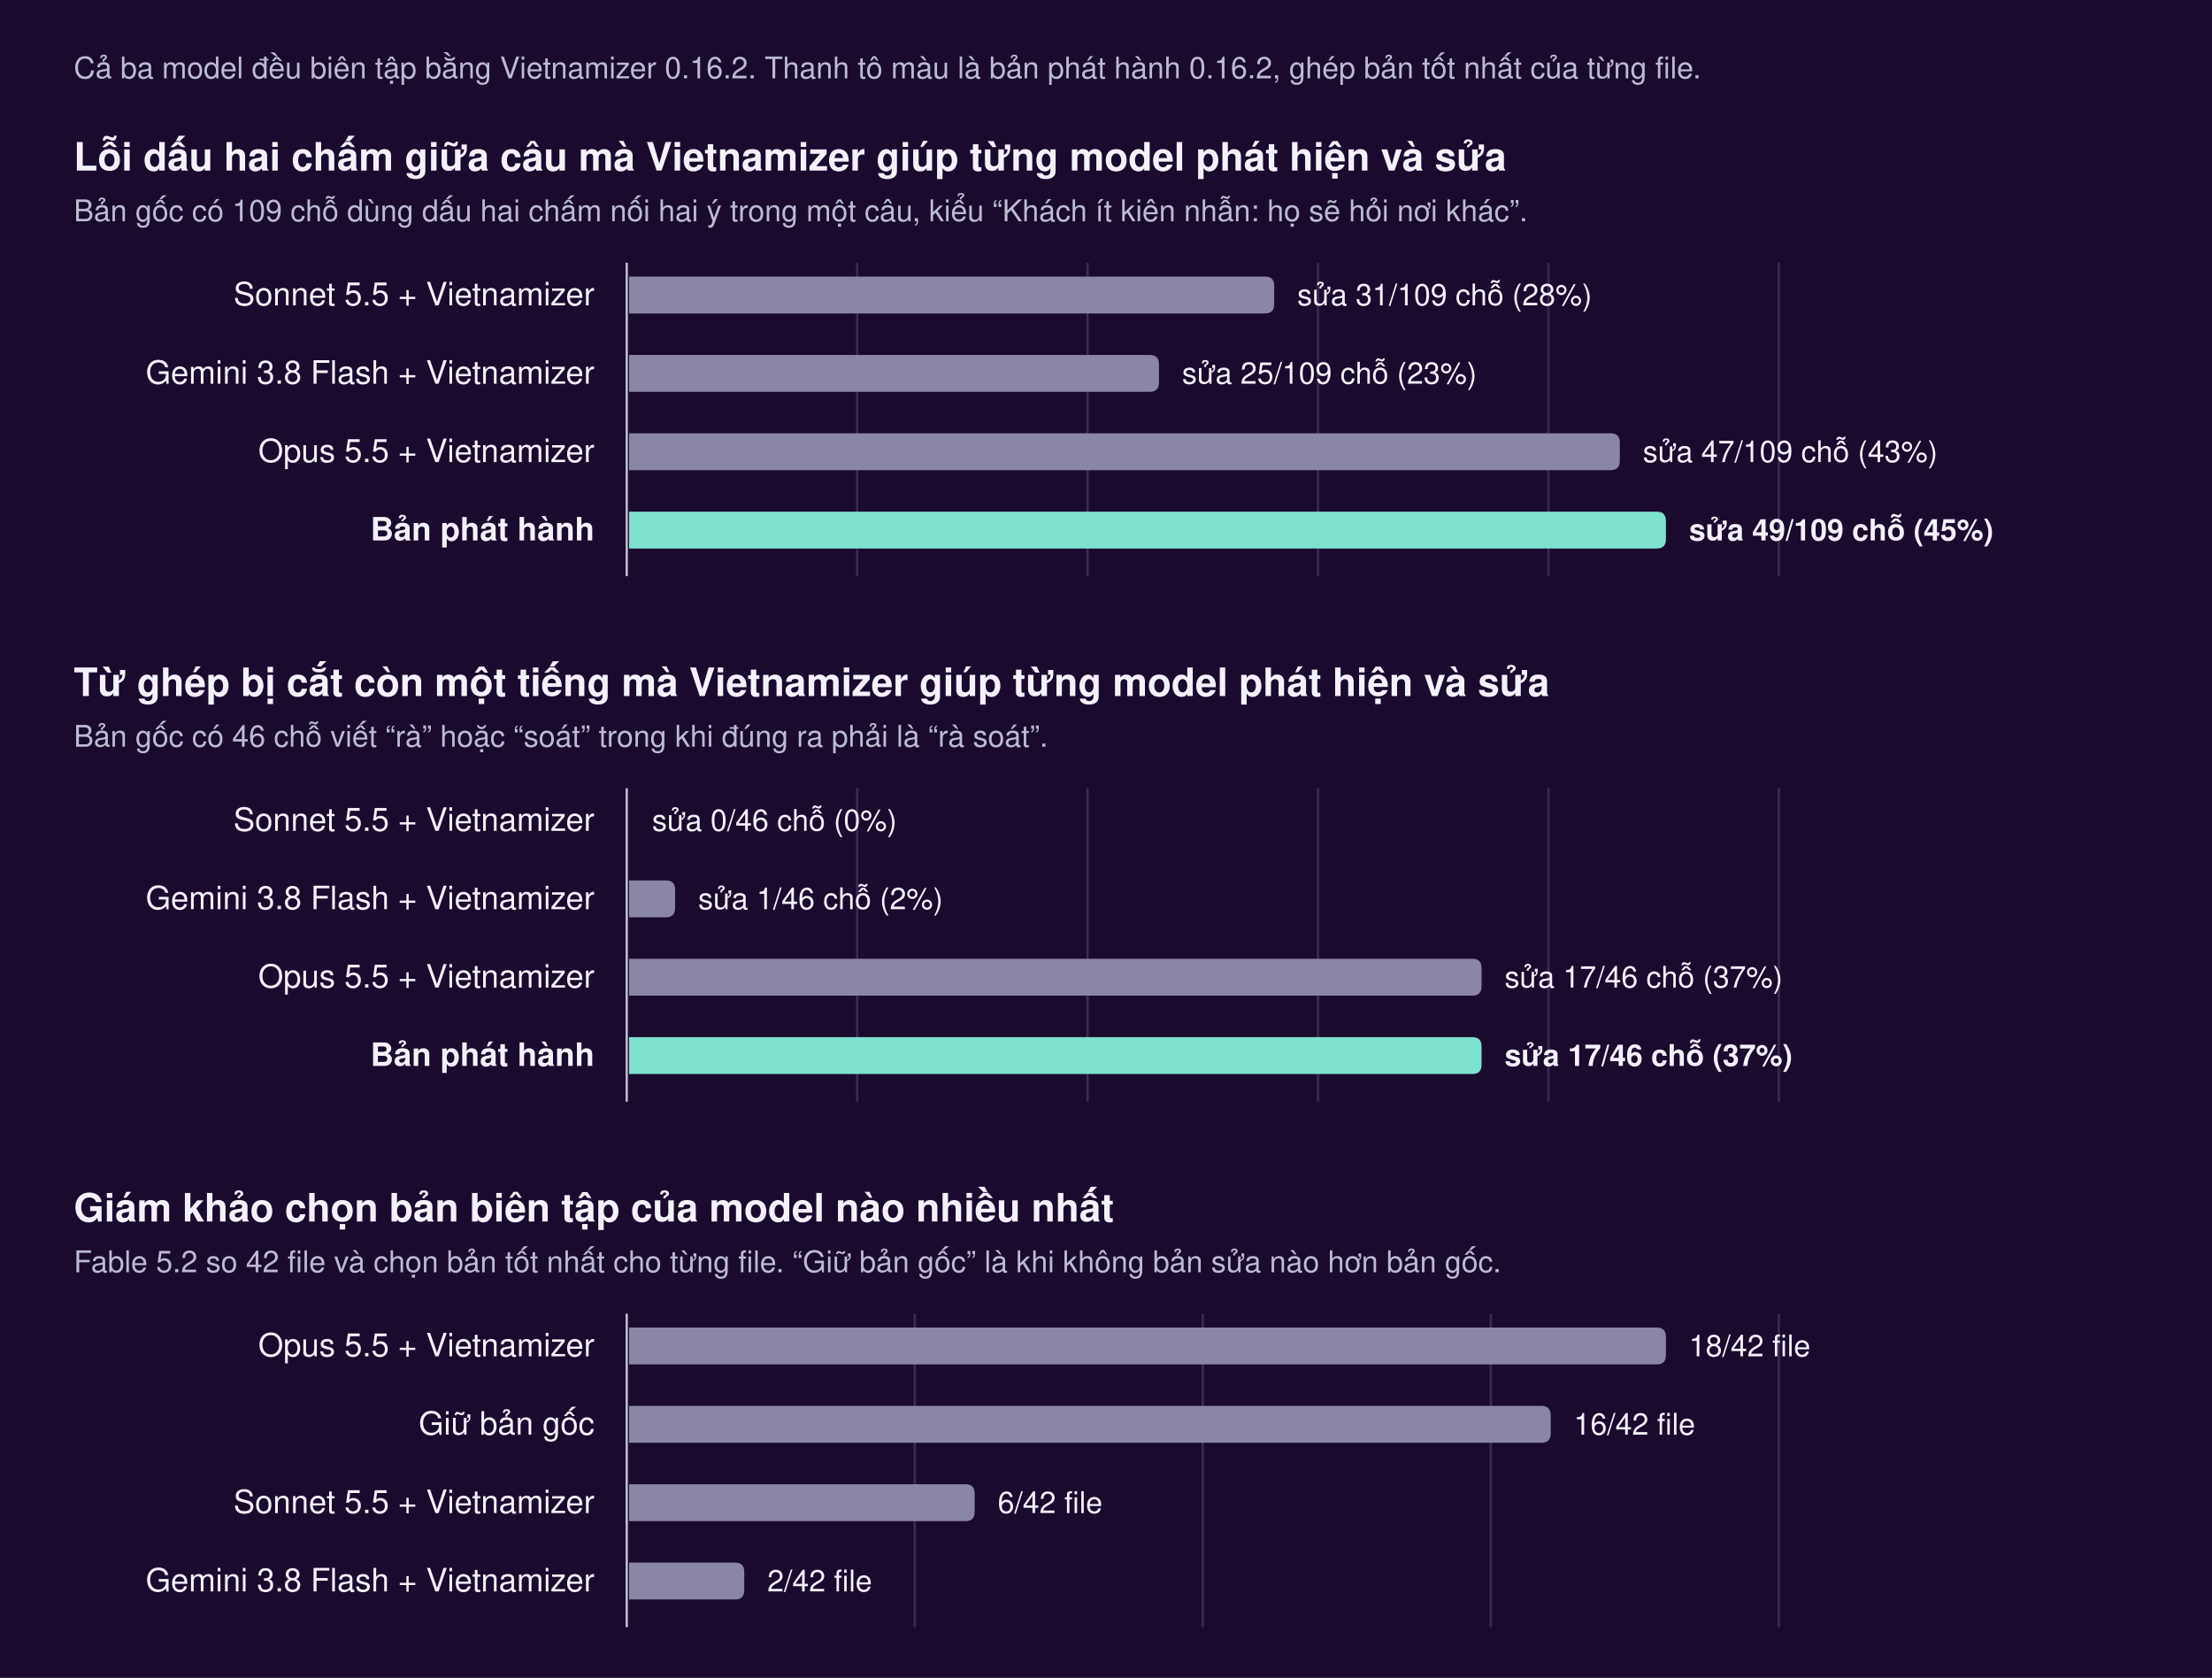
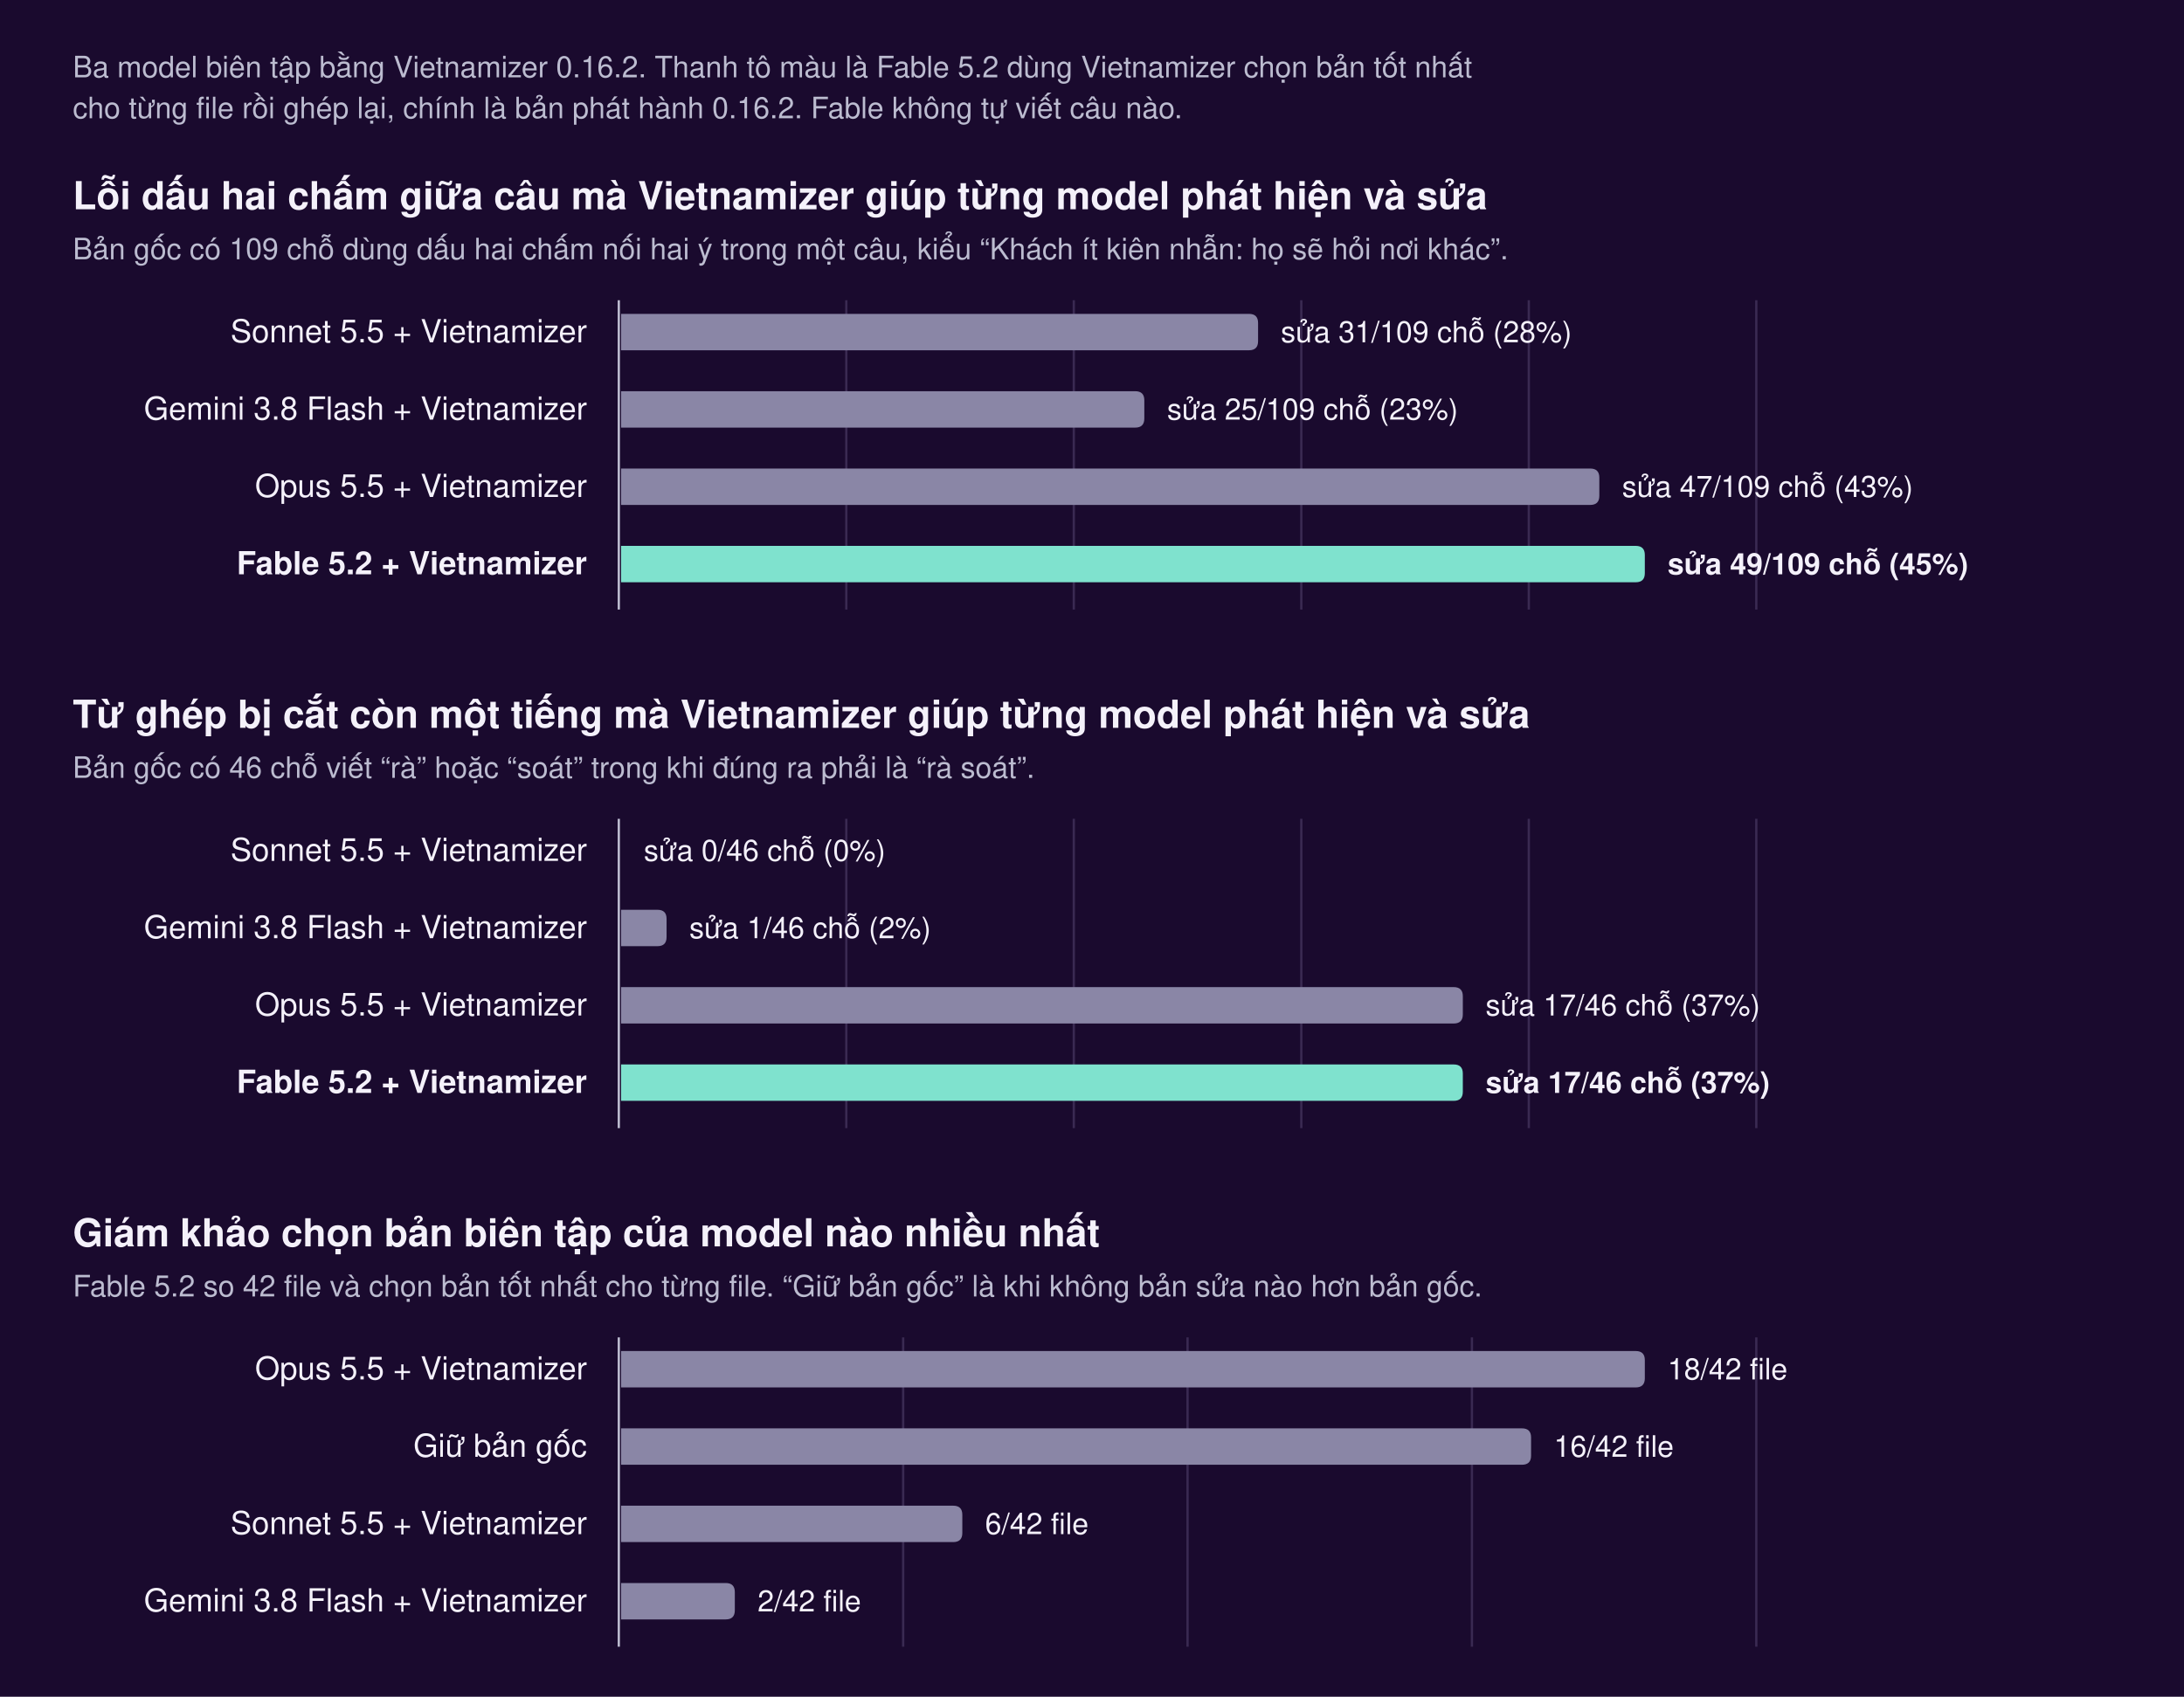
- <svg xmlns="http://www.w3.org/2000/svg" viewBox="0 0 960 728" width="960" height="728" role="img" aria-labelledby="self-edit-benchmark-dark-title self-edit-benchmark-dark-desc">
+ <svg xmlns="http://www.w3.org/2000/svg" viewBox="0 0 960 746" width="960" height="746" role="img" aria-labelledby="self-edit-benchmark-dark-title self-edit-benchmark-dark-desc">
  <rect width="100%" height="100%" fill="#1A0A2E" />
-   <text x="32" y="34" fill="#BCBCD0" font-size="13" font-family="'Space Grotesk', -apple-system, 'Segoe UI', Helvetica, Arial, sans-serif">Cả ba model đều biên tập bằng Vietnamizer 0.16.2. Thanh tô màu là bản phát hành 0.16.2, ghép bản tốt nhất của từng file.</text>
-   <text x="32" y="74" fill="#F4F1FA" font-size="17" font-weight="600" font-family="'Space Grotesk', -apple-system, 'Segoe UI', Helvetica, Arial, sans-serif">Lỗi dấu hai chấm giữa câu mà Vietnamizer giúp từng model phát hiện và sửa</text>
-   <text x="32" y="96" fill="#BCBCD0" font-size="13" font-family="'Space Grotesk', -apple-system, 'Segoe UI', Helvetica, Arial, sans-serif">Bản gốc có 109 chỗ dùng dấu hai chấm nối hai ý trong một câu, kiểu “Khách ít kiên nhẫn: họ sẽ hỏi nơi khác”.</text>
-   <line x1="272" y1="114" x2="272" y2="250" stroke="#BCBCD0" stroke-width="1" />
-   <line x1="372.0" y1="114" x2="372.0" y2="250" stroke="#3A2A52" stroke-width="1" />
-   <line x1="472.0" y1="114" x2="472.0" y2="250" stroke="#3A2A52" stroke-width="1" />
-   <line x1="572.0" y1="114" x2="572.0" y2="250" stroke="#3A2A52" stroke-width="1" />
-   <line x1="672.0" y1="114" x2="672.0" y2="250" stroke="#3A2A52" stroke-width="1" />
-   <line x1="772.0" y1="114" x2="772.0" y2="250" stroke="#3A2A52" stroke-width="1" />
-   <text x="258" y="132.5" fill="#F4F1FA" font-size="14" font-weight="400" font-family="'Space Grotesk', -apple-system, 'Segoe UI', Helvetica, Arial, sans-serif" text-anchor="end">Sonnet 5.5 + Vietnamizer</text>
-   <path d="M273 120H549.0Q553.0 120 553.0 124V132Q553.0 136 549.0 136H273Z" fill="#8A86A6" />
-   <text x="563.0" y="132.5" fill="#F4F1FA" font-size="13" font-weight="400" font-family="'Space Grotesk', -apple-system, 'Segoe UI', Helvetica, Arial, sans-serif">sửa 31/109 chỗ (28%)</text>
-   <text x="258" y="166.5" fill="#F4F1FA" font-size="14" font-weight="400" font-family="'Space Grotesk', -apple-system, 'Segoe UI', Helvetica, Arial, sans-serif" text-anchor="end">Gemini 3.8 Flash + Vietnamizer</text>
-   <path d="M273 154H499.0Q503.0 154 503.0 158V166Q503.0 170 499.0 170H273Z" fill="#8A86A6" />
-   <text x="513.0" y="166.5" fill="#F4F1FA" font-size="13" font-weight="400" font-family="'Space Grotesk', -apple-system, 'Segoe UI', Helvetica, Arial, sans-serif">sửa 25/109 chỗ (23%)</text>
-   <text x="258" y="200.5" fill="#F4F1FA" font-size="14" font-weight="400" font-family="'Space Grotesk', -apple-system, 'Segoe UI', Helvetica, Arial, sans-serif" text-anchor="end">Opus 5.5 + Vietnamizer</text>
-   <path d="M273 188H699.0Q703.0 188 703.0 192V200Q703.0 204 699.0 204H273Z" fill="#8A86A6" />
-   <text x="713.0" y="200.5" fill="#F4F1FA" font-size="13" font-weight="400" font-family="'Space Grotesk', -apple-system, 'Segoe UI', Helvetica, Arial, sans-serif">sửa 47/109 chỗ (43%)</text>
-   <text x="258" y="234.5" fill="#F4F1FA" font-size="14" font-weight="600" font-family="'Space Grotesk', -apple-system, 'Segoe UI', Helvetica, Arial, sans-serif" text-anchor="end">Bản phát hành</text>
-   <path d="M273 222H719.0Q723.0 222 723.0 226V234Q723.0 238 719.0 238H273Z" fill="#7FE2CE" />
-   <text x="733.0" y="234.5" fill="#F4F1FA" font-size="13" font-weight="600" font-family="'Space Grotesk', -apple-system, 'Segoe UI', Helvetica, Arial, sans-serif">sửa 49/109 chỗ (45%)</text>
-   <text x="32" y="302" fill="#F4F1FA" font-size="17" font-weight="600" font-family="'Space Grotesk', -apple-system, 'Segoe UI', Helvetica, Arial, sans-serif">Từ ghép bị cắt còn một tiếng mà Vietnamizer giúp từng model phát hiện và sửa</text>
-   <text x="32" y="324" fill="#BCBCD0" font-size="13" font-family="'Space Grotesk', -apple-system, 'Segoe UI', Helvetica, Arial, sans-serif">Bản gốc có 46 chỗ viết “rà” hoặc “soát” trong khi đúng ra phải là “rà soát”.</text>
-   <line x1="272" y1="342" x2="272" y2="478" stroke="#BCBCD0" stroke-width="1" />
-   <line x1="372.0" y1="342" x2="372.0" y2="478" stroke="#3A2A52" stroke-width="1" />
-   <line x1="472.0" y1="342" x2="472.0" y2="478" stroke="#3A2A52" stroke-width="1" />
-   <line x1="572.0" y1="342" x2="572.0" y2="478" stroke="#3A2A52" stroke-width="1" />
-   <line x1="672.0" y1="342" x2="672.0" y2="478" stroke="#3A2A52" stroke-width="1" />
-   <line x1="772.0" y1="342" x2="772.0" y2="478" stroke="#3A2A52" stroke-width="1" />
-   <text x="258" y="360.5" fill="#F4F1FA" font-size="14" font-weight="400" font-family="'Space Grotesk', -apple-system, 'Segoe UI', Helvetica, Arial, sans-serif" text-anchor="end">Sonnet 5.5 + Vietnamizer</text>
-   <text x="283.0" y="360.5" fill="#F4F1FA" font-size="13" font-weight="400" font-family="'Space Grotesk', -apple-system, 'Segoe UI', Helvetica, Arial, sans-serif">sửa 0/46 chỗ (0%)</text>
-   <text x="258" y="394.5" fill="#F4F1FA" font-size="14" font-weight="400" font-family="'Space Grotesk', -apple-system, 'Segoe UI', Helvetica, Arial, sans-serif" text-anchor="end">Gemini 3.8 Flash + Vietnamizer</text>
-   <path d="M273 382H289.0Q293.0 382 293.0 386V394Q293.0 398 289.0 398H273Z" fill="#8A86A6" />
-   <text x="303.0" y="394.5" fill="#F4F1FA" font-size="13" font-weight="400" font-family="'Space Grotesk', -apple-system, 'Segoe UI', Helvetica, Arial, sans-serif">sửa 1/46 chỗ (2%)</text>
-   <text x="258" y="428.5" fill="#F4F1FA" font-size="14" font-weight="400" font-family="'Space Grotesk', -apple-system, 'Segoe UI', Helvetica, Arial, sans-serif" text-anchor="end">Opus 5.5 + Vietnamizer</text>
-   <path d="M273 416H639.0Q643.0 416 643.0 420V428Q643.0 432 639.0 432H273Z" fill="#8A86A6" />
-   <text x="653.0" y="428.5" fill="#F4F1FA" font-size="13" font-weight="400" font-family="'Space Grotesk', -apple-system, 'Segoe UI', Helvetica, Arial, sans-serif">sửa 17/46 chỗ (37%)</text>
-   <text x="258" y="462.5" fill="#F4F1FA" font-size="14" font-weight="600" font-family="'Space Grotesk', -apple-system, 'Segoe UI', Helvetica, Arial, sans-serif" text-anchor="end">Bản phát hành</text>
-   <path d="M273 450H639.0Q643.0 450 643.0 454V462Q643.0 466 639.0 466H273Z" fill="#7FE2CE" />
-   <text x="653.0" y="462.5" fill="#F4F1FA" font-size="13" font-weight="600" font-family="'Space Grotesk', -apple-system, 'Segoe UI', Helvetica, Arial, sans-serif">sửa 17/46 chỗ (37%)</text>
-   <text x="32" y="530" fill="#F4F1FA" font-size="17" font-weight="600" font-family="'Space Grotesk', -apple-system, 'Segoe UI', Helvetica, Arial, sans-serif">Giám khảo chọn bản biên tập của model nào nhiều nhất</text>
-   <text x="32" y="552" fill="#BCBCD0" font-size="13" font-family="'Space Grotesk', -apple-system, 'Segoe UI', Helvetica, Arial, sans-serif">Fable 5.2 so 42 file và chọn bản tốt nhất cho từng file. “Giữ bản gốc” là khi không bản sửa nào hơn bản gốc.</text>
-   <line x1="272" y1="570" x2="272" y2="706" stroke="#BCBCD0" stroke-width="1" />
-   <line x1="397.0" y1="570" x2="397.0" y2="706" stroke="#3A2A52" stroke-width="1" />
-   <line x1="522.0" y1="570" x2="522.0" y2="706" stroke="#3A2A52" stroke-width="1" />
-   <line x1="647.0" y1="570" x2="647.0" y2="706" stroke="#3A2A52" stroke-width="1" />
-   <line x1="772.0" y1="570" x2="772.0" y2="706" stroke="#3A2A52" stroke-width="1" />
-   <text x="258" y="588.5" fill="#F4F1FA" font-size="14" font-weight="400" font-family="'Space Grotesk', -apple-system, 'Segoe UI', Helvetica, Arial, sans-serif" text-anchor="end">Opus 5.5 + Vietnamizer</text>
-   <path d="M273 576H719.0Q723.0 576 723.0 580V588Q723.0 592 719.0 592H273Z" fill="#8A86A6" />
-   <text x="733.0" y="588.5" fill="#F4F1FA" font-size="13" font-weight="400" font-family="'Space Grotesk', -apple-system, 'Segoe UI', Helvetica, Arial, sans-serif">18/42 file</text>
-   <text x="258" y="622.5" fill="#F4F1FA" font-size="14" font-weight="400" font-family="'Space Grotesk', -apple-system, 'Segoe UI', Helvetica, Arial, sans-serif" text-anchor="end">Giữ bản gốc</text>
-   <path d="M273 610H669.0Q673.0 610 673.0 614V622Q673.0 626 669.0 626H273Z" fill="#8A86A6" />
-   <text x="683.0" y="622.5" fill="#F4F1FA" font-size="13" font-weight="400" font-family="'Space Grotesk', -apple-system, 'Segoe UI', Helvetica, Arial, sans-serif">16/42 file</text>
-   <text x="258" y="656.5" fill="#F4F1FA" font-size="14" font-weight="400" font-family="'Space Grotesk', -apple-system, 'Segoe UI', Helvetica, Arial, sans-serif" text-anchor="end">Sonnet 5.5 + Vietnamizer</text>
-   <path d="M273 644H419.0Q423.0 644 423.0 648V656Q423.0 660 419.0 660H273Z" fill="#8A86A6" />
-   <text x="433.0" y="656.5" fill="#F4F1FA" font-size="13" font-weight="400" font-family="'Space Grotesk', -apple-system, 'Segoe UI', Helvetica, Arial, sans-serif">6/42 file</text>
-   <text x="258" y="690.5" fill="#F4F1FA" font-size="14" font-weight="400" font-family="'Space Grotesk', -apple-system, 'Segoe UI', Helvetica, Arial, sans-serif" text-anchor="end">Gemini 3.8 Flash + Vietnamizer</text>
-   <path d="M273 678H319.0Q323.0 678 323.0 682V690Q323.0 694 319.0 694H273Z" fill="#8A86A6" />
-   <text x="333.0" y="690.5" fill="#F4F1FA" font-size="13" font-weight="400" font-family="'Space Grotesk', -apple-system, 'Segoe UI', Helvetica, Arial, sans-serif">2/42 file</text>
+   <text x="32" y="34" fill="#BCBCD0" font-size="13" font-family="'Space Grotesk', -apple-system, 'Segoe UI', Helvetica, Arial, sans-serif">Ba model biên tập bằng Vietnamizer 0.16.2. Thanh tô màu là Fable 5.2 dùng Vietnamizer chọn bản tốt nhất</text>
+   <text x="32" y="52" fill="#BCBCD0" font-size="13" font-family="'Space Grotesk', -apple-system, 'Segoe UI', Helvetica, Arial, sans-serif">cho từng file rồi ghép lại, chính là bản phát hành 0.16.2. Fable không tự viết câu nào.</text>
+   <text x="32" y="92" fill="#F4F1FA" font-size="17" font-weight="600" font-family="'Space Grotesk', -apple-system, 'Segoe UI', Helvetica, Arial, sans-serif">Lỗi dấu hai chấm giữa câu mà Vietnamizer giúp từng model phát hiện và sửa</text>
+   <text x="32" y="114" fill="#BCBCD0" font-size="13" font-family="'Space Grotesk', -apple-system, 'Segoe UI', Helvetica, Arial, sans-serif">Bản gốc có 109 chỗ dùng dấu hai chấm nối hai ý trong một câu, kiểu “Khách ít kiên nhẫn: họ sẽ hỏi nơi khác”.</text>
+   <line x1="272" y1="132" x2="272" y2="268" stroke="#BCBCD0" stroke-width="1" />
+   <line x1="372.0" y1="132" x2="372.0" y2="268" stroke="#3A2A52" stroke-width="1" />
+   <line x1="472.0" y1="132" x2="472.0" y2="268" stroke="#3A2A52" stroke-width="1" />
+   <line x1="572.0" y1="132" x2="572.0" y2="268" stroke="#3A2A52" stroke-width="1" />
+   <line x1="672.0" y1="132" x2="672.0" y2="268" stroke="#3A2A52" stroke-width="1" />
+   <line x1="772.0" y1="132" x2="772.0" y2="268" stroke="#3A2A52" stroke-width="1" />
+   <text x="258" y="150.5" fill="#F4F1FA" font-size="14" font-weight="400" font-family="'Space Grotesk', -apple-system, 'Segoe UI', Helvetica, Arial, sans-serif" text-anchor="end">Sonnet 5.5 + Vietnamizer</text>
+   <path d="M273 138H549.0Q553.0 138 553.0 142V150Q553.0 154 549.0 154H273Z" fill="#8A86A6" />
+   <text x="563.0" y="150.5" fill="#F4F1FA" font-size="13" font-weight="400" font-family="'Space Grotesk', -apple-system, 'Segoe UI', Helvetica, Arial, sans-serif">sửa 31/109 chỗ (28%)</text>
+   <text x="258" y="184.5" fill="#F4F1FA" font-size="14" font-weight="400" font-family="'Space Grotesk', -apple-system, 'Segoe UI', Helvetica, Arial, sans-serif" text-anchor="end">Gemini 3.8 Flash + Vietnamizer</text>
+   <path d="M273 172H499.0Q503.0 172 503.0 176V184Q503.0 188 499.0 188H273Z" fill="#8A86A6" />
+   <text x="513.0" y="184.5" fill="#F4F1FA" font-size="13" font-weight="400" font-family="'Space Grotesk', -apple-system, 'Segoe UI', Helvetica, Arial, sans-serif">sửa 25/109 chỗ (23%)</text>
+   <text x="258" y="218.5" fill="#F4F1FA" font-size="14" font-weight="400" font-family="'Space Grotesk', -apple-system, 'Segoe UI', Helvetica, Arial, sans-serif" text-anchor="end">Opus 5.5 + Vietnamizer</text>
+   <path d="M273 206H699.0Q703.0 206 703.0 210V218Q703.0 222 699.0 222H273Z" fill="#8A86A6" />
+   <text x="713.0" y="218.5" fill="#F4F1FA" font-size="13" font-weight="400" font-family="'Space Grotesk', -apple-system, 'Segoe UI', Helvetica, Arial, sans-serif">sửa 47/109 chỗ (43%)</text>
+   <text x="258" y="252.5" fill="#F4F1FA" font-size="14" font-weight="600" font-family="'Space Grotesk', -apple-system, 'Segoe UI', Helvetica, Arial, sans-serif" text-anchor="end">Fable 5.2 + Vietnamizer</text>
+   <path d="M273 240H719.0Q723.0 240 723.0 244V252Q723.0 256 719.0 256H273Z" fill="#7FE2CE" />
+   <text x="733.0" y="252.5" fill="#F4F1FA" font-size="13" font-weight="600" font-family="'Space Grotesk', -apple-system, 'Segoe UI', Helvetica, Arial, sans-serif">sửa 49/109 chỗ (45%)</text>
+   <text x="32" y="320" fill="#F4F1FA" font-size="17" font-weight="600" font-family="'Space Grotesk', -apple-system, 'Segoe UI', Helvetica, Arial, sans-serif">Từ ghép bị cắt còn một tiếng mà Vietnamizer giúp từng model phát hiện và sửa</text>
+   <text x="32" y="342" fill="#BCBCD0" font-size="13" font-family="'Space Grotesk', -apple-system, 'Segoe UI', Helvetica, Arial, sans-serif">Bản gốc có 46 chỗ viết “rà” hoặc “soát” trong khi đúng ra phải là “rà soát”.</text>
+   <line x1="272" y1="360" x2="272" y2="496" stroke="#BCBCD0" stroke-width="1" />
+   <line x1="372.0" y1="360" x2="372.0" y2="496" stroke="#3A2A52" stroke-width="1" />
+   <line x1="472.0" y1="360" x2="472.0" y2="496" stroke="#3A2A52" stroke-width="1" />
+   <line x1="572.0" y1="360" x2="572.0" y2="496" stroke="#3A2A52" stroke-width="1" />
+   <line x1="672.0" y1="360" x2="672.0" y2="496" stroke="#3A2A52" stroke-width="1" />
+   <line x1="772.0" y1="360" x2="772.0" y2="496" stroke="#3A2A52" stroke-width="1" />
+   <text x="258" y="378.5" fill="#F4F1FA" font-size="14" font-weight="400" font-family="'Space Grotesk', -apple-system, 'Segoe UI', Helvetica, Arial, sans-serif" text-anchor="end">Sonnet 5.5 + Vietnamizer</text>
+   <text x="283.0" y="378.5" fill="#F4F1FA" font-size="13" font-weight="400" font-family="'Space Grotesk', -apple-system, 'Segoe UI', Helvetica, Arial, sans-serif">sửa 0/46 chỗ (0%)</text>
+   <text x="258" y="412.5" fill="#F4F1FA" font-size="14" font-weight="400" font-family="'Space Grotesk', -apple-system, 'Segoe UI', Helvetica, Arial, sans-serif" text-anchor="end">Gemini 3.8 Flash + Vietnamizer</text>
+   <path d="M273 400H289.0Q293.0 400 293.0 404V412Q293.0 416 289.0 416H273Z" fill="#8A86A6" />
+   <text x="303.0" y="412.5" fill="#F4F1FA" font-size="13" font-weight="400" font-family="'Space Grotesk', -apple-system, 'Segoe UI', Helvetica, Arial, sans-serif">sửa 1/46 chỗ (2%)</text>
+   <text x="258" y="446.5" fill="#F4F1FA" font-size="14" font-weight="400" font-family="'Space Grotesk', -apple-system, 'Segoe UI', Helvetica, Arial, sans-serif" text-anchor="end">Opus 5.5 + Vietnamizer</text>
+   <path d="M273 434H639.0Q643.0 434 643.0 438V446Q643.0 450 639.0 450H273Z" fill="#8A86A6" />
+   <text x="653.0" y="446.5" fill="#F4F1FA" font-size="13" font-weight="400" font-family="'Space Grotesk', -apple-system, 'Segoe UI', Helvetica, Arial, sans-serif">sửa 17/46 chỗ (37%)</text>
+   <text x="258" y="480.5" fill="#F4F1FA" font-size="14" font-weight="600" font-family="'Space Grotesk', -apple-system, 'Segoe UI', Helvetica, Arial, sans-serif" text-anchor="end">Fable 5.2 + Vietnamizer</text>
+   <path d="M273 468H639.0Q643.0 468 643.0 472V480Q643.0 484 639.0 484H273Z" fill="#7FE2CE" />
+   <text x="653.0" y="480.5" fill="#F4F1FA" font-size="13" font-weight="600" font-family="'Space Grotesk', -apple-system, 'Segoe UI', Helvetica, Arial, sans-serif">sửa 17/46 chỗ (37%)</text>
+   <text x="32" y="548" fill="#F4F1FA" font-size="17" font-weight="600" font-family="'Space Grotesk', -apple-system, 'Segoe UI', Helvetica, Arial, sans-serif">Giám khảo chọn bản biên tập của model nào nhiều nhất</text>
+   <text x="32" y="570" fill="#BCBCD0" font-size="13" font-family="'Space Grotesk', -apple-system, 'Segoe UI', Helvetica, Arial, sans-serif">Fable 5.2 so 42 file và chọn bản tốt nhất cho từng file. “Giữ bản gốc” là khi không bản sửa nào hơn bản gốc.</text>
+   <line x1="272" y1="588" x2="272" y2="724" stroke="#BCBCD0" stroke-width="1" />
+   <line x1="397.0" y1="588" x2="397.0" y2="724" stroke="#3A2A52" stroke-width="1" />
+   <line x1="522.0" y1="588" x2="522.0" y2="724" stroke="#3A2A52" stroke-width="1" />
+   <line x1="647.0" y1="588" x2="647.0" y2="724" stroke="#3A2A52" stroke-width="1" />
+   <line x1="772.0" y1="588" x2="772.0" y2="724" stroke="#3A2A52" stroke-width="1" />
+   <text x="258" y="606.5" fill="#F4F1FA" font-size="14" font-weight="400" font-family="'Space Grotesk', -apple-system, 'Segoe UI', Helvetica, Arial, sans-serif" text-anchor="end">Opus 5.5 + Vietnamizer</text>
+   <path d="M273 594H719.0Q723.0 594 723.0 598V606Q723.0 610 719.0 610H273Z" fill="#8A86A6" />
+   <text x="733.0" y="606.5" fill="#F4F1FA" font-size="13" font-weight="400" font-family="'Space Grotesk', -apple-system, 'Segoe UI', Helvetica, Arial, sans-serif">18/42 file</text>
+   <text x="258" y="640.5" fill="#F4F1FA" font-size="14" font-weight="400" font-family="'Space Grotesk', -apple-system, 'Segoe UI', Helvetica, Arial, sans-serif" text-anchor="end">Giữ bản gốc</text>
+   <path d="M273 628H669.0Q673.0 628 673.0 632V640Q673.0 644 669.0 644H273Z" fill="#8A86A6" />
+   <text x="683.0" y="640.5" fill="#F4F1FA" font-size="13" font-weight="400" font-family="'Space Grotesk', -apple-system, 'Segoe UI', Helvetica, Arial, sans-serif">16/42 file</text>
+   <text x="258" y="674.5" fill="#F4F1FA" font-size="14" font-weight="400" font-family="'Space Grotesk', -apple-system, 'Segoe UI', Helvetica, Arial, sans-serif" text-anchor="end">Sonnet 5.5 + Vietnamizer</text>
+   <path d="M273 662H419.0Q423.0 662 423.0 666V674Q423.0 678 419.0 678H273Z" fill="#8A86A6" />
+   <text x="433.0" y="674.5" fill="#F4F1FA" font-size="13" font-weight="400" font-family="'Space Grotesk', -apple-system, 'Segoe UI', Helvetica, Arial, sans-serif">6/42 file</text>
+   <text x="258" y="708.5" fill="#F4F1FA" font-size="14" font-weight="400" font-family="'Space Grotesk', -apple-system, 'Segoe UI', Helvetica, Arial, sans-serif" text-anchor="end">Gemini 3.8 Flash + Vietnamizer</text>
+   <path d="M273 696H319.0Q323.0 696 323.0 700V708Q323.0 712 319.0 712H273Z" fill="#8A86A6" />
+   <text x="333.0" y="708.5" fill="#F4F1FA" font-size="13" font-weight="400" font-family="'Space Grotesk', -apple-system, 'Segoe UI', Helvetica, Arial, sans-serif">2/42 file</text>
</svg>
